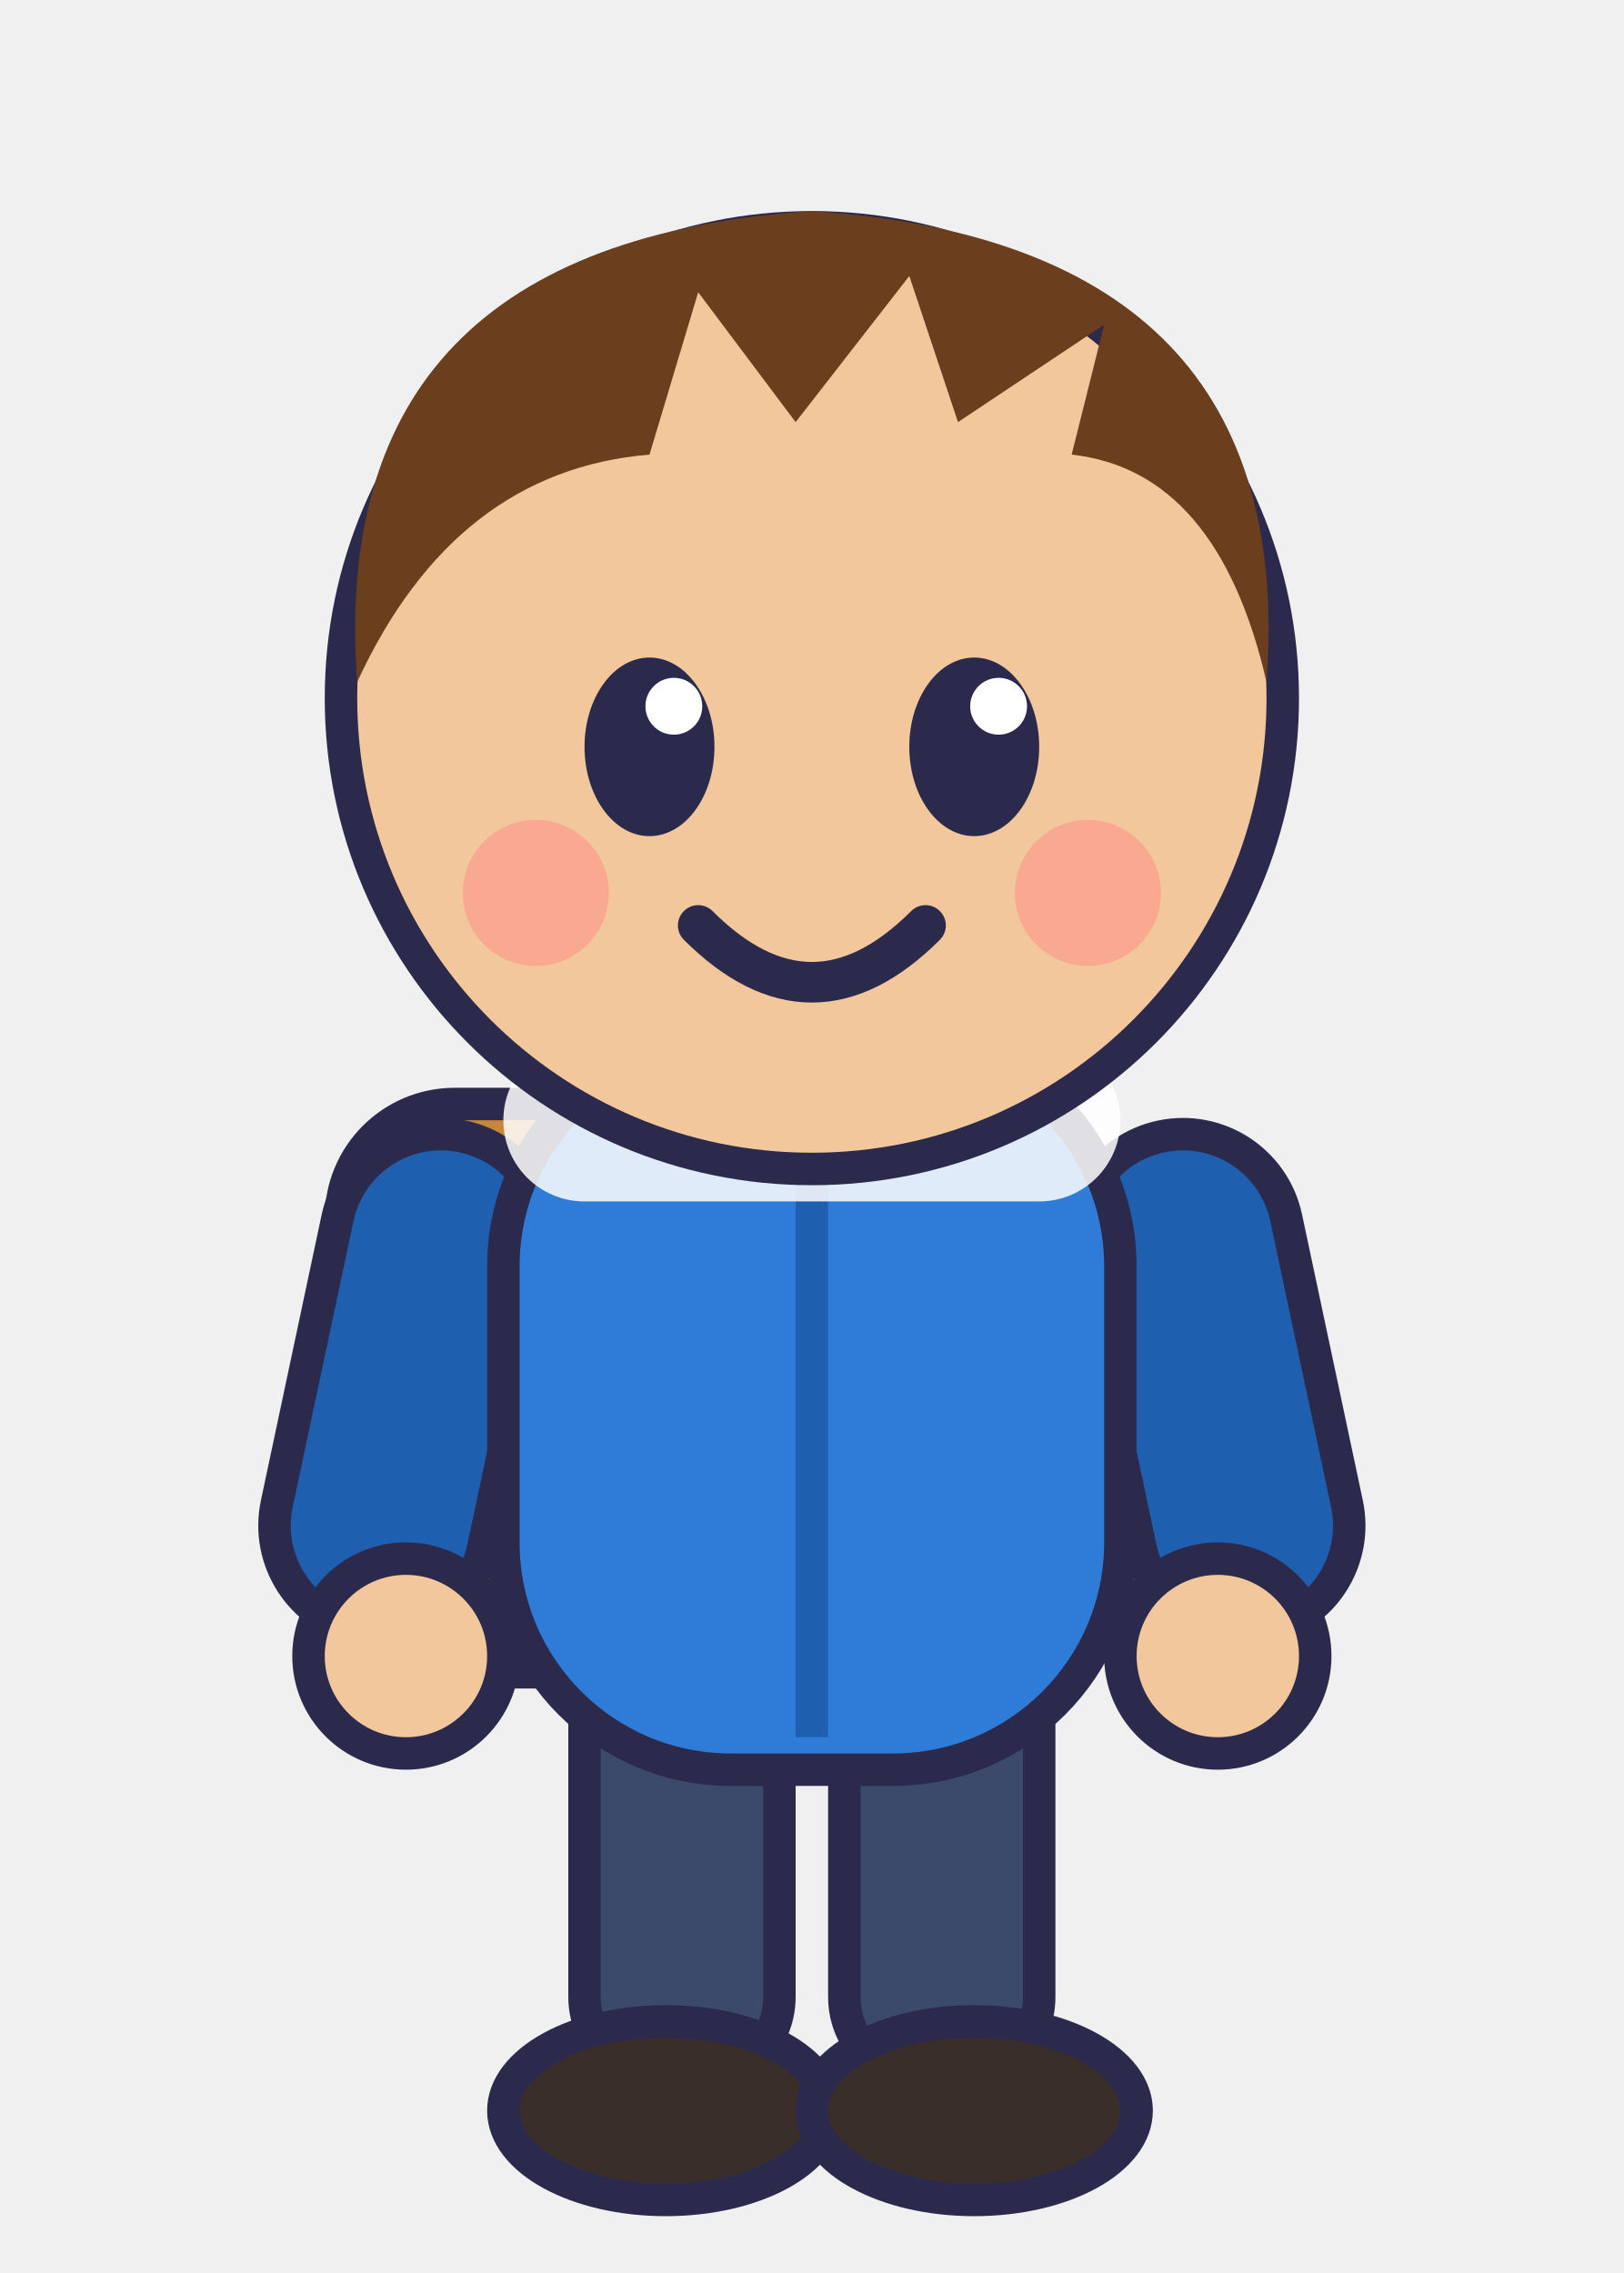
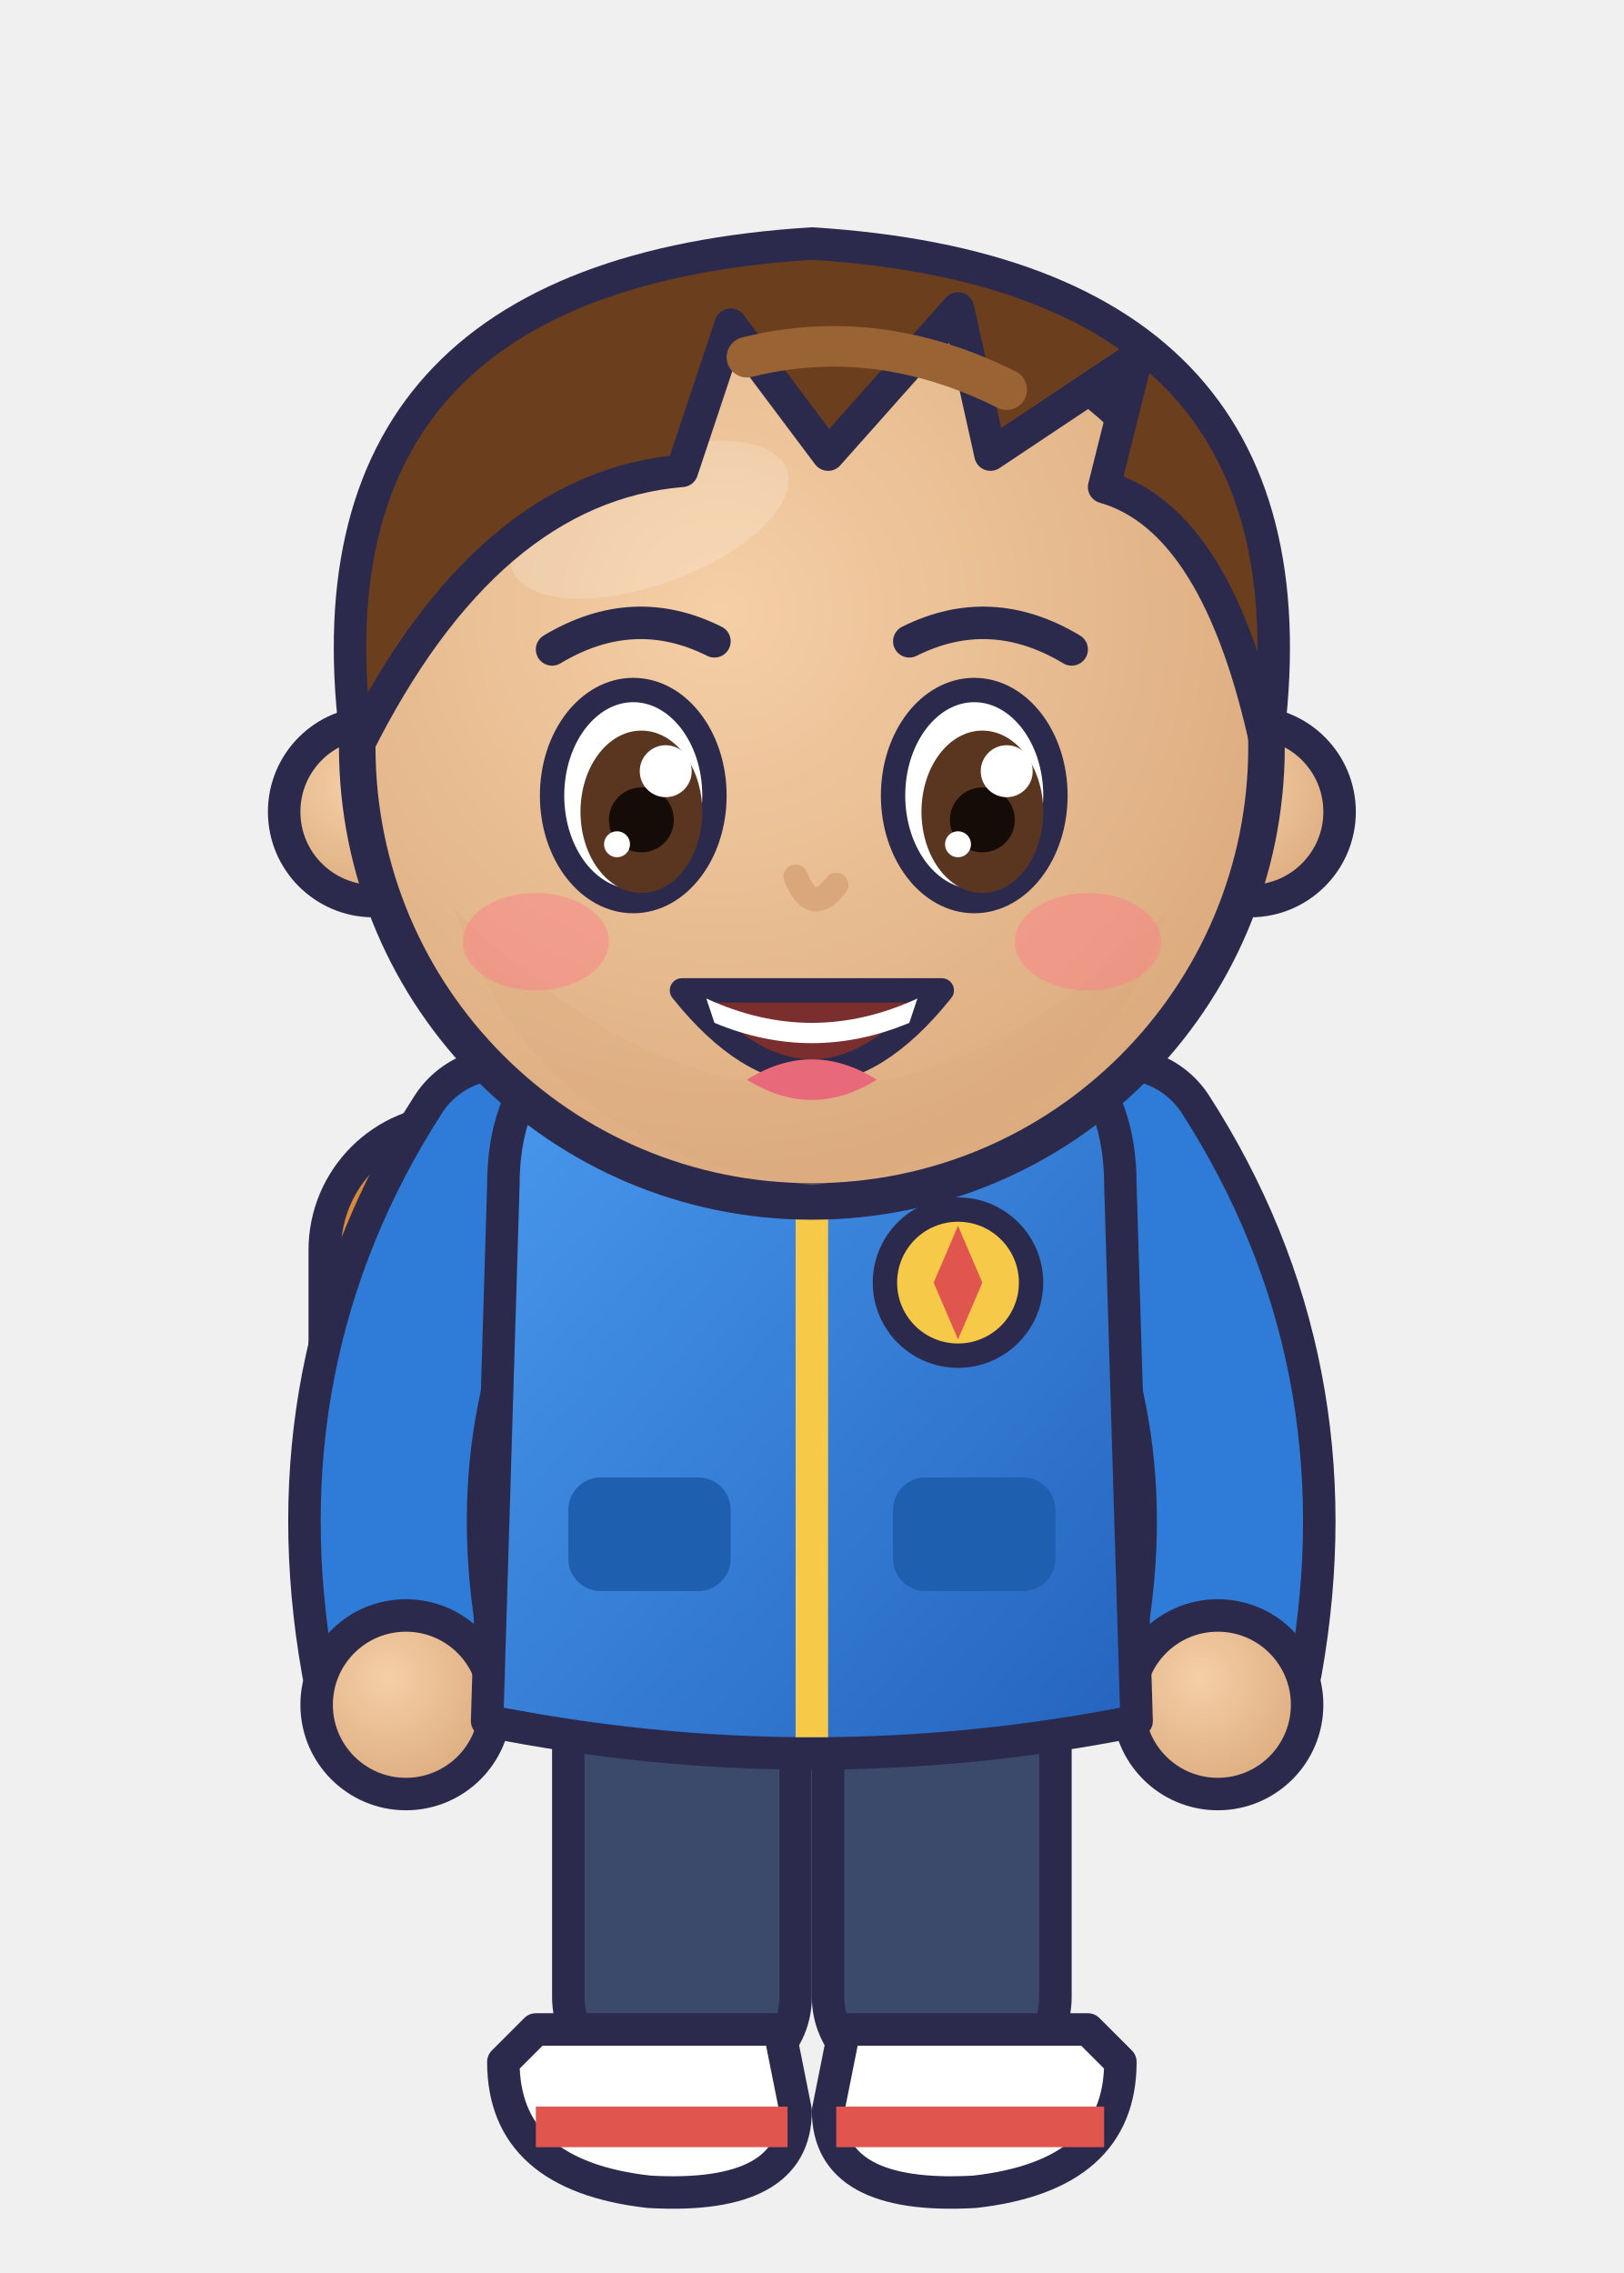
<svg xmlns="http://www.w3.org/2000/svg" width="200" height="280" viewBox="0 0 200 280">
-   <rect x="42" y="136" width="40" height="70" rx="14" fill="#C9853A" stroke="#2B2A4C" stroke-width="4" />
-   <rect x="72" y="200" width="24" height="56" rx="10" fill="#3B4A6B" stroke="#2B2A4C" stroke-width="4" />
-   <rect x="104" y="200" width="24" height="56" rx="10" fill="#3B4A6B" stroke="#2B2A4C" stroke-width="4" />
-   <ellipse cx="82" cy="260" rx="20" ry="11" fill="#3A2E2A" stroke="#2B2A4C" stroke-width="4" />
-   <ellipse cx="120" cy="260" rx="20" ry="11" fill="#3A2E2A" stroke="#2B2A4C" stroke-width="4" />
-   <rect x="44" y="140" width="26" height="62" rx="13" fill="#1F5FB0" stroke="#2B2A4C" stroke-width="4" transform="rotate(12 57 140)" />
-   <rect x="130" y="140" width="26" height="62" rx="13" fill="#1F5FB0" stroke="#2B2A4C" stroke-width="4" transform="rotate(-12 143 140)" />
-   <circle cx="50" cy="204" r="12" fill="#F2C79B" stroke="#2B2A4C" stroke-width="4" />
-   <circle cx="150" cy="204" r="12" fill="#F2C79B" stroke="#2B2A4C" stroke-width="4" />
-   <rect x="62" y="128" width="76" height="90" rx="28" fill="#2F7BD8" stroke="#2B2A4C" stroke-width="4" />
-   <line x1="100" y1="136" x2="100" y2="214" stroke="#1F5FB0" stroke-width="4" />
-   <rect x="62" y="128" width="76" height="20" rx="10" fill="#FFFFFF" opacity="0.85" />
-   <circle cx="100" cy="86" r="58" fill="#F2C79B" stroke="#2B2A4C" stroke-width="4" />
-   <path d="M44 84 Q40 30 100 26 Q160 30 156 84 Q150 58 132 56 L136 40 L118 52 L112 34 L98 52 L86 36 L80 56 Q56 58 44 84Z" fill="#6B3E1E" />
-   <ellipse cx="80" cy="92" rx="8" ry="11" fill="#2B2A4C" />
-   <ellipse cx="120" cy="92" rx="8" ry="11" fill="#2B2A4C" />
-   <circle cx="83" cy="87" r="3.5" fill="#fff" />
-   <circle cx="123" cy="87" r="3.5" fill="#fff" />
-   <circle cx="66" cy="110" r="9" fill="#FF8A8A" opacity="0.5" />
-   <circle cx="134" cy="110" r="9" fill="#FF8A8A" opacity="0.5" />
-   <path d="M86 114 Q100 128 114 114" stroke="#2B2A4C" stroke-width="5" fill="none" stroke-linecap="round" />
+   <defs>
+     <radialGradient id="joao-skin" cx="0.4" cy="0.35" r="0.75">
+       <stop offset="0" stop-color="#F5CFA6" />
+       <stop offset="1" stop-color="#D9A77A" />
+     </radialGradient>
+     <linearGradient id="joao-jacket" x1="0" y1="0" x2="1" y2="1">
+       <stop offset="0" stop-color="#4A9BF0" />
+       <stop offset="1" stop-color="#2463BE" />
+     </linearGradient>
+   </defs>
+   <rect x="40" y="138" width="44" height="74" rx="16" fill="#D9893A" stroke="#2B2A4C" stroke-width="4" />
+   <rect x="44" y="176" width="36" height="24" rx="8" fill="#B06A22" stroke="#2B2A4C" stroke-width="3" />
+   <rect x="48" y="146" width="10" height="26" rx="5" fill="#FFFFFF" opacity="0.25" />
+   <rect x="70" y="204" width="28" height="52" rx="10" fill="#3B4A6B" stroke="#2B2A4C" stroke-width="4" />
+   <rect x="102" y="204" width="28" height="52" rx="10" fill="#3B4A6B" stroke="#2B2A4C" stroke-width="4" />
+   <path d="M62 254 Q62 268 80 270 Q98 271 98 260 L96 250 L66 250Z" fill="#FFFFFF" stroke="#2B2A4C" stroke-width="4" stroke-linejoin="round" />
+   <path d="M104 250 L102 260 Q102 271 120 270 Q138 268 138 254 L134 250Z" fill="#FFFFFF" stroke="#2B2A4C" stroke-width="4" stroke-linejoin="round" />
+   <path d="M66 262 H97 M103 262 H136" stroke="#E0564F" stroke-width="5" />
+   <path d="M62 142 Q44 170 50 204" stroke="#2B2A4C" stroke-width="26" fill="none" stroke-linecap="round" />
+   <path d="M62 142 Q44 170 50 204" stroke="#2F7BD8" stroke-width="18" fill="none" stroke-linecap="round" />
+   <path d="M138 142 Q156 170 150 204" stroke="#2B2A4C" stroke-width="26" fill="none" stroke-linecap="round" />
+   <path d="M138 142 Q156 170 150 204" stroke="#2F7BD8" stroke-width="18" fill="none" stroke-linecap="round" />
+   <circle cx="50" cy="210" r="11" fill="url(#joao-skin)" stroke="#2B2A4C" stroke-width="4" />
+   <circle cx="150" cy="210" r="11" fill="url(#joao-skin)" stroke="#2B2A4C" stroke-width="4" />
+   <path d="M62 146 Q62 126 84 124 L116 124 Q138 126 138 146 L140 212 Q100 220 60 212Z" fill="url(#joao-jacket)" stroke="#2B2A4C" stroke-width="4" stroke-linejoin="round" />
+   <path d="M76 126 Q100 144 124 126" stroke="#1F5FB0" stroke-width="10" fill="none" stroke-linecap="round" />
+   <line x1="100" y1="138" x2="100" y2="214" stroke="#F7C948" stroke-width="4" />
+   <rect x="70" y="182" width="20" height="14" rx="4" fill="#1F5FB0" />
+   <rect x="110" y="182" width="20" height="14" rx="4" fill="#1F5FB0" />
+   <circle cx="118" cy="158" r="9" fill="#F7C948" stroke="#2B2A4C" stroke-width="3" />
+   <path d="M118 151 L121 158 L118 165 L115 158Z" fill="#E0564F" />
+   <circle cx="46" cy="100" r="11" fill="url(#joao-skin)" stroke="#2B2A4C" stroke-width="4" />
+   <circle cx="154" cy="100" r="11" fill="url(#joao-skin)" stroke="#2B2A4C" stroke-width="4" />
+   <circle cx="100" cy="92" r="56" fill="url(#joao-skin)" stroke="#2B2A4C" stroke-width="4.5" />
+   <path d="M56 112 Q100 156 144 112 Q134 142 100 146 Q66 142 56 112Z" fill="#D9A77A" opacity="0.25" />
+   <ellipse cx="80" cy="64" rx="18" ry="8" fill="#FFFFFF" opacity="0.18" transform="rotate(-20 80 64)" />
+   <path d="M44 92 Q36 34 100 30 Q164 34 156 92 Q150 64 136 60 L140 44 L122 56 L118 38 L102 56 L90 40 L84 58 Q60 60 44 92Z" fill="#6B3E1E" stroke="#2B2A4C" stroke-width="4" stroke-linejoin="round" />
+   <path d="M92 44 Q108 40 124 48" stroke="#9A6334" stroke-width="5" fill="none" stroke-linecap="round" />
+   <ellipse cx="78" cy="98" rx="10" ry="13" fill="#FFFFFF" stroke="#2B2A4C" stroke-width="3" />
+   <ellipse cx="79" cy="100" rx="7.5" ry="10" fill="#5A3620" />
+   <circle cx="79" cy="101" r="4" fill="#150C08" />
+   <circle cx="82" cy="95" r="3.2" fill="#FFFFFF" />
+   <circle cx="76" cy="104" r="1.6" fill="#FFFFFF" />
+   <ellipse cx="120" cy="98" rx="10" ry="13" fill="#FFFFFF" stroke="#2B2A4C" stroke-width="3" />
+   <ellipse cx="121" cy="100" rx="7.5" ry="10" fill="#5A3620" />
+   <circle cx="121" cy="101" r="4" fill="#150C08" />
+   <circle cx="124" cy="95" r="3.2" fill="#FFFFFF" />
+   <circle cx="118" cy="104" r="1.6" fill="#FFFFFF" />
+   <path d="M68 80 Q78 74 88 79 M112 79 Q122 74 132 80" stroke="#2B2A4C" stroke-width="4" fill="none" stroke-linecap="round" />
+   <path d="M98 108 Q100 113 103 109" stroke="#D9A77A" stroke-width="3" fill="none" stroke-linecap="round" />
+   <ellipse cx="66" cy="116" rx="9" ry="6" fill="#FF7A8A" opacity="0.45" />
+   <ellipse cx="134" cy="116" rx="9" ry="6" fill="#FF7A8A" opacity="0.45" />
+   <path d="M84 122 Q100 142 116 122 Z" fill="#7A2E2E" stroke="#2B2A4C" stroke-width="3" stroke-linejoin="round" />
+   <path d="M87 123 Q100 129 113 123 L112 126 Q100 131 88 126Z" fill="#FFFFFF" />
+   <path d="M92 133 Q100 128 108 133 Q100 138 92 133Z" fill="#E86A7A" />
</svg>
